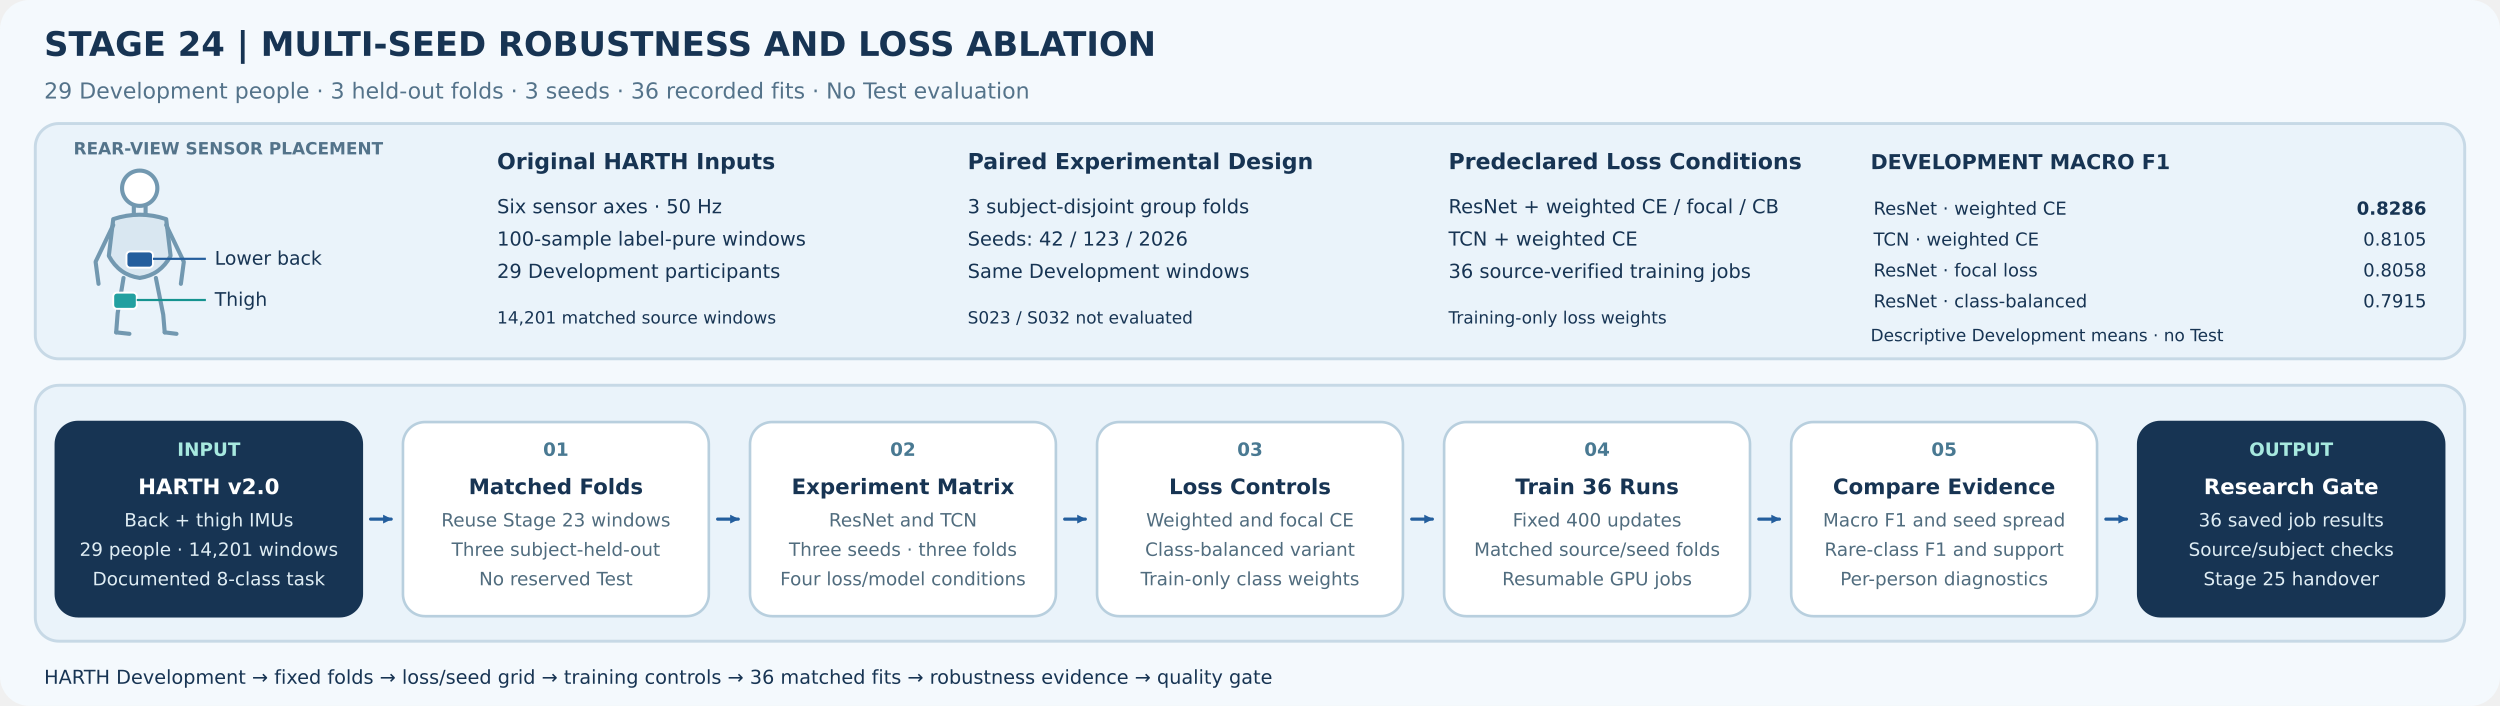
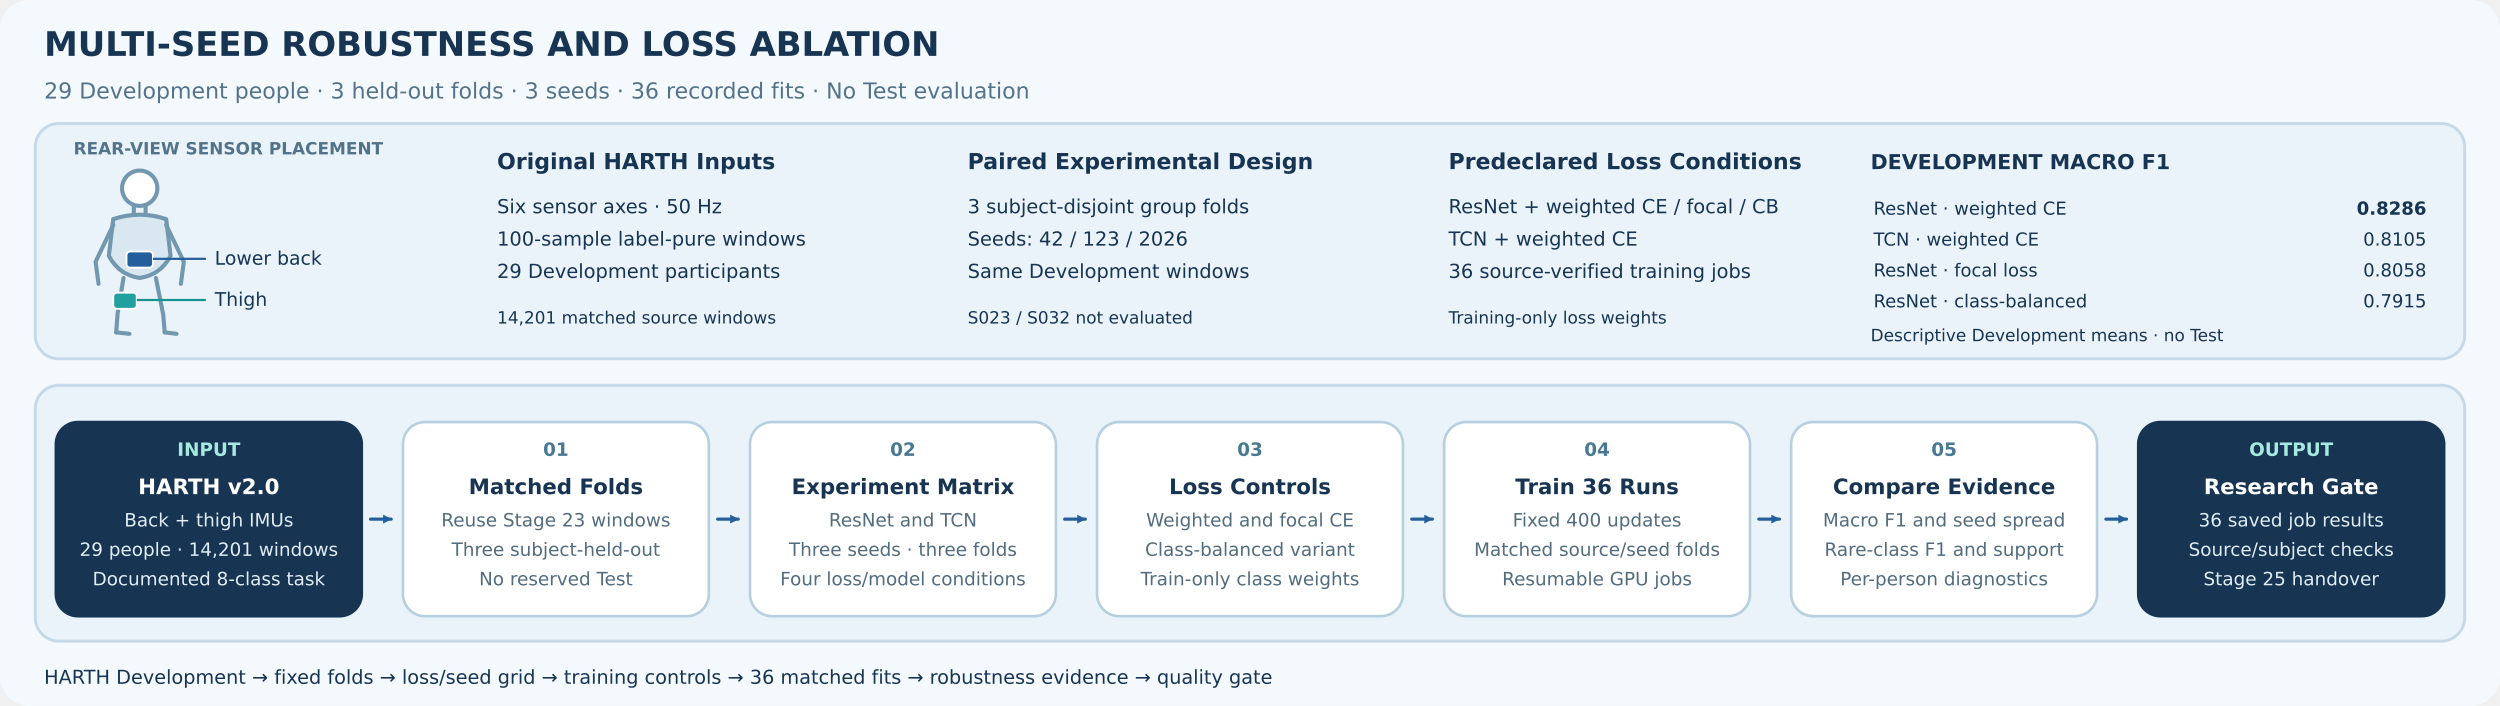
<svg xmlns="http://www.w3.org/2000/svg" width="1700" height="480" viewBox="0 0 1700 480" role="img" aria-labelledby="title desc">
  <defs>
    <marker id="small-arrow" markerUnits="userSpaceOnUse" markerWidth="6" markerHeight="6" refX="5.5" refY="3" orient="auto">
      <path d="M0 0 L6 3 L0 6 Z" fill="#245E9D" />
    </marker>
  </defs>
  <rect width="1700" height="480" rx="20" fill="#F4F9FD" />
  <g font-family="DejaVu Sans, Arial, sans-serif">
-     <text x="30" y="38" font-size="23" font-weight="700" fill="#173453">STAGE 24 | MULTI-SEED ROBUSTNESS AND LOSS ABLATION</text>
+     <text x="30" y="38" font-size="23" font-weight="700" fill="#173453">MULTI-SEED ROBUSTNESS AND LOSS ABLATION</text>
    <text x="30" y="67" font-size="15" fill="#54738A">29 Development people · 3 held-out folds · 3 seeds · 36 recorded fits · No Test evaluation</text>
    <rect x="24" y="84" width="1652" height="160" rx="16" fill="#EAF3FA" stroke="#C7D9E6" stroke-width="2" />
    <rect x="24" y="262" width="1652" height="174" rx="16" fill="#EAF3FA" stroke="#C7D9E6" stroke-width="2" />
    <g aria-label="Rear-view two-sensor placement, completely within context panel">
      <text x="50" y="105" font-size="11.5" font-weight="700" fill="#53738A">REAR-VIEW SENSOR PLACEMENT</text>
      <g stroke="#7298B0" stroke-width="2.8" stroke-linecap="round" stroke-linejoin="round">
        <circle cx="95" cy="128" r="12" fill="#FFFFFF" />
        <path d="M91 140 L91 147 M99 140 L99 147" fill="none" />
        <path d="M77 149 Q95 143 113 149 L116 174 Q109 187 95 189 Q81 187 74 174 Z" fill="#D9E7F1" />
        <path d="M77 153 L65 178 L67 193 M113 153 L125 178 L123 193" fill="none" />
        <path d="M84 189 L80 213 L79 226 M106 189 L111 214 L112 226" fill="none" />
        <path d="M79 226 L88 227 M112 226 L120 227" fill="none" />
      </g>
      <rect x="86" y="171" width="18" height="11" rx="2.5" fill="#245E9D" stroke="#FFFFFF" stroke-width="1.3" />
      <rect x="77" y="199" width="16" height="11" rx="2.5" fill="#22A0A0" stroke="#FFFFFF" stroke-width="1.3" />
      <path d="M104 176 H140" stroke="#245E9D" stroke-width="1.5" />
      <text x="146" y="180" font-size="12.8" fill="#173453">Lower back</text>
      <path d="M93 204 H140" stroke="#15938F" stroke-width="1.5" />
      <text x="146" y="208" font-size="12.8" fill="#173453">Thigh</text>
    </g>
    <g>
      <text x="338" y="115" font-size="15" font-weight="700" fill="#173453">Original HARTH Inputs</text>
      <text x="338" y="145" font-size="13.2" fill="#173453">Six sensor axes · 50 Hz</text>
      <text x="338" y="167" font-size="13.2" fill="#173453">100-sample label-pure windows</text>
      <text x="338" y="189" font-size="13.2" fill="#173453">29 Development participants</text>
      <text x="338" y="220" font-size="11.5" fill="#173453">14,201 matched source windows</text>
    </g>
    <g>
      <text x="658" y="115" font-size="15" font-weight="700" fill="#173453">Paired Experimental Design</text>
      <text x="658" y="145" font-size="13.2" fill="#173453">3 subject-disjoint group folds</text>
      <text x="658" y="167" font-size="13.2" fill="#173453">Seeds: 42 / 123 / 2026</text>
      <text x="658" y="189" font-size="13.2" fill="#173453">Same Development windows</text>
      <text x="658" y="220" font-size="11.5" fill="#173453">S023 / S032 not evaluated</text>
    </g>
    <g>
      <text x="985" y="115" font-size="15" font-weight="700" fill="#173453">Predeclared Loss Conditions</text>
      <text x="985" y="145" font-size="13.2" fill="#173453">ResNet + weighted CE / focal / CB</text>
      <text x="985" y="167" font-size="13.2" fill="#173453">TCN + weighted CE</text>
      <text x="985" y="189" font-size="13.2" fill="#173453">36 source-verified training jobs</text>
      <text x="985" y="220" font-size="11.5" fill="#173453">Training-only loss weights</text>
    </g>
    <g>
      <text x="1272" y="115" font-size="14" font-weight="700" fill="#173453">DEVELOPMENT MACRO F1</text>
      <text x="1274" y="146" font-size="12.2" fill="#173453">ResNet · weighted CE</text>
      <text x="1650" y="146" text-anchor="end" font-size="12.3" font-weight="700" fill="#173453">0.8286</text>
      <text x="1274" y="167" font-size="12.2" fill="#173453">TCN · weighted CE</text>
      <text x="1650" y="167" text-anchor="end" font-size="12.3" font-weight="400" fill="#173453">0.8105</text>
      <text x="1274" y="188" font-size="12.2" fill="#173453">ResNet · focal loss</text>
      <text x="1650" y="188" text-anchor="end" font-size="12.3" font-weight="400" fill="#173453">0.8058</text>
      <text x="1274" y="209" font-size="12.2" fill="#173453">ResNet · class-balanced</text>
      <text x="1650" y="209" text-anchor="end" font-size="12.3" font-weight="400" fill="#173453">0.7915</text>
      <text x="1272" y="232" font-size="11.5" fill="#173453">Descriptive Development means · no Test</text>
    </g>
    <g aria-label="Six equal left-to-right connectors">
      <path d="M252 353 H266" fill="none" stroke="#245E9D" stroke-width="2.2" stroke-linecap="round" marker-end="url(#small-arrow)" />
      <path d="M488 353 H502" fill="none" stroke="#245E9D" stroke-width="2.2" stroke-linecap="round" marker-end="url(#small-arrow)" />
      <path d="M724 353 H738" fill="none" stroke="#245E9D" stroke-width="2.2" stroke-linecap="round" marker-end="url(#small-arrow)" />
      <path d="M960 353 H974" fill="none" stroke="#245E9D" stroke-width="2.2" stroke-linecap="round" marker-end="url(#small-arrow)" />
      <path d="M1196 353 H1210" fill="none" stroke="#245E9D" stroke-width="2.2" stroke-linecap="round" marker-end="url(#small-arrow)" />
      <path d="M1432 353 H1446" fill="none" stroke="#245E9D" stroke-width="2.2" stroke-linecap="round" marker-end="url(#small-arrow)" />
    </g>
    <g aria-label="Seven stages of the controlled Stage 24 study">
      <g class="process-block">
        <rect x="38" y="287" width="208" height="132" rx="15" fill="#173453" stroke="#173453" stroke-width="1.8" />
        <text x="142" y="310" text-anchor="middle" font-size="12.5" font-weight="700" fill="#A7E9DF">INPUT</text>
        <text x="142" y="336" text-anchor="middle" font-size="14.5" font-weight="700" fill="#FFFFFF">HARTH v2.0</text>
        <text x="142" y="358" text-anchor="middle" font-size="12.5" fill="#DFEDF4">Back + thigh IMUs</text>
        <text x="142" y="378" text-anchor="middle" font-size="12.5" fill="#DFEDF4">29 people · 14,201 windows</text>
        <text x="142" y="398" text-anchor="middle" font-size="12.5" fill="#DFEDF4">Documented 8-class task</text>
      </g>
      <g class="process-block">
        <rect x="274" y="287" width="208" height="132" rx="15" fill="#FFFFFF" stroke="#B8CFDE" stroke-width="1.8" />
        <text x="378" y="310" text-anchor="middle" font-size="12.5" font-weight="700" fill="#497992">01</text>
        <text x="378" y="336" text-anchor="middle" font-size="14.5" font-weight="700" fill="#173453">Matched Folds</text>
        <text x="378" y="358" text-anchor="middle" font-size="12.5" fill="#506C7E">Reuse Stage 23 windows</text>
        <text x="378" y="378" text-anchor="middle" font-size="12.5" fill="#506C7E">Three subject-held-out</text>
        <text x="378" y="398" text-anchor="middle" font-size="12.5" fill="#506C7E">No reserved Test</text>
      </g>
      <g class="process-block">
        <rect x="510" y="287" width="208" height="132" rx="15" fill="#FFFFFF" stroke="#B8CFDE" stroke-width="1.8" />
        <text x="614" y="310" text-anchor="middle" font-size="12.5" font-weight="700" fill="#497992">02</text>
        <text x="614" y="336" text-anchor="middle" font-size="14.5" font-weight="700" fill="#173453">Experiment Matrix</text>
        <text x="614" y="358" text-anchor="middle" font-size="12.5" fill="#506C7E">ResNet and TCN</text>
        <text x="614" y="378" text-anchor="middle" font-size="12.5" fill="#506C7E">Three seeds · three folds</text>
        <text x="614" y="398" text-anchor="middle" font-size="12.5" fill="#506C7E">Four loss/model conditions</text>
      </g>
      <g class="process-block">
        <rect x="746" y="287" width="208" height="132" rx="15" fill="#FFFFFF" stroke="#B8CFDE" stroke-width="1.8" />
        <text x="850" y="310" text-anchor="middle" font-size="12.5" font-weight="700" fill="#497992">03</text>
        <text x="850" y="336" text-anchor="middle" font-size="14.5" font-weight="700" fill="#173453">Loss Controls</text>
        <text x="850" y="358" text-anchor="middle" font-size="12.5" fill="#506C7E">Weighted and focal CE</text>
        <text x="850" y="378" text-anchor="middle" font-size="12.5" fill="#506C7E">Class-balanced variant</text>
        <text x="850" y="398" text-anchor="middle" font-size="12.5" fill="#506C7E">Train-only class weights</text>
      </g>
      <g class="process-block">
        <rect x="982" y="287" width="208" height="132" rx="15" fill="#FFFFFF" stroke="#B8CFDE" stroke-width="1.8" />
        <text x="1086" y="310" text-anchor="middle" font-size="12.5" font-weight="700" fill="#497992">04</text>
        <text x="1086" y="336" text-anchor="middle" font-size="14.5" font-weight="700" fill="#173453">Train 36 Runs</text>
        <text x="1086" y="358" text-anchor="middle" font-size="12.5" fill="#506C7E">Fixed 400 updates</text>
        <text x="1086" y="378" text-anchor="middle" font-size="12.5" fill="#506C7E">Matched source/seed folds</text>
        <text x="1086" y="398" text-anchor="middle" font-size="12.5" fill="#506C7E">Resumable GPU jobs</text>
      </g>
      <g class="process-block">
        <rect x="1218" y="287" width="208" height="132" rx="15" fill="#FFFFFF" stroke="#B8CFDE" stroke-width="1.8" />
        <text x="1322" y="310" text-anchor="middle" font-size="12.5" font-weight="700" fill="#497992">05</text>
        <text x="1322" y="336" text-anchor="middle" font-size="14.5" font-weight="700" fill="#173453">Compare Evidence</text>
        <text x="1322" y="358" text-anchor="middle" font-size="12.5" fill="#506C7E">Macro F1 and seed spread</text>
        <text x="1322" y="378" text-anchor="middle" font-size="12.5" fill="#506C7E">Rare-class F1 and support</text>
        <text x="1322" y="398" text-anchor="middle" font-size="12.5" fill="#506C7E">Per-person diagnostics</text>
      </g>
      <g class="process-block">
        <rect x="1454" y="287" width="208" height="132" rx="15" fill="#173453" stroke="#173453" stroke-width="1.8" />
        <text x="1558" y="310" text-anchor="middle" font-size="12.5" font-weight="700" fill="#A7E9DF">OUTPUT</text>
        <text x="1558" y="336" text-anchor="middle" font-size="14.5" font-weight="700" fill="#FFFFFF">Research Gate</text>
        <text x="1558" y="358" text-anchor="middle" font-size="12.5" fill="#DFEDF4">36 saved job results</text>
        <text x="1558" y="378" text-anchor="middle" font-size="12.5" fill="#DFEDF4">Source/subject checks</text>
        <text x="1558" y="398" text-anchor="middle" font-size="12.5" fill="#DFEDF4">Stage 25 handover</text>
      </g>
    </g>
    <text x="30" y="465" font-size="13.1" fill="#173453">HARTH Development → fixed folds → loss/seed grid → training controls → 36 matched fits → robustness evidence → quality gate</text>
  </g>
</svg>
